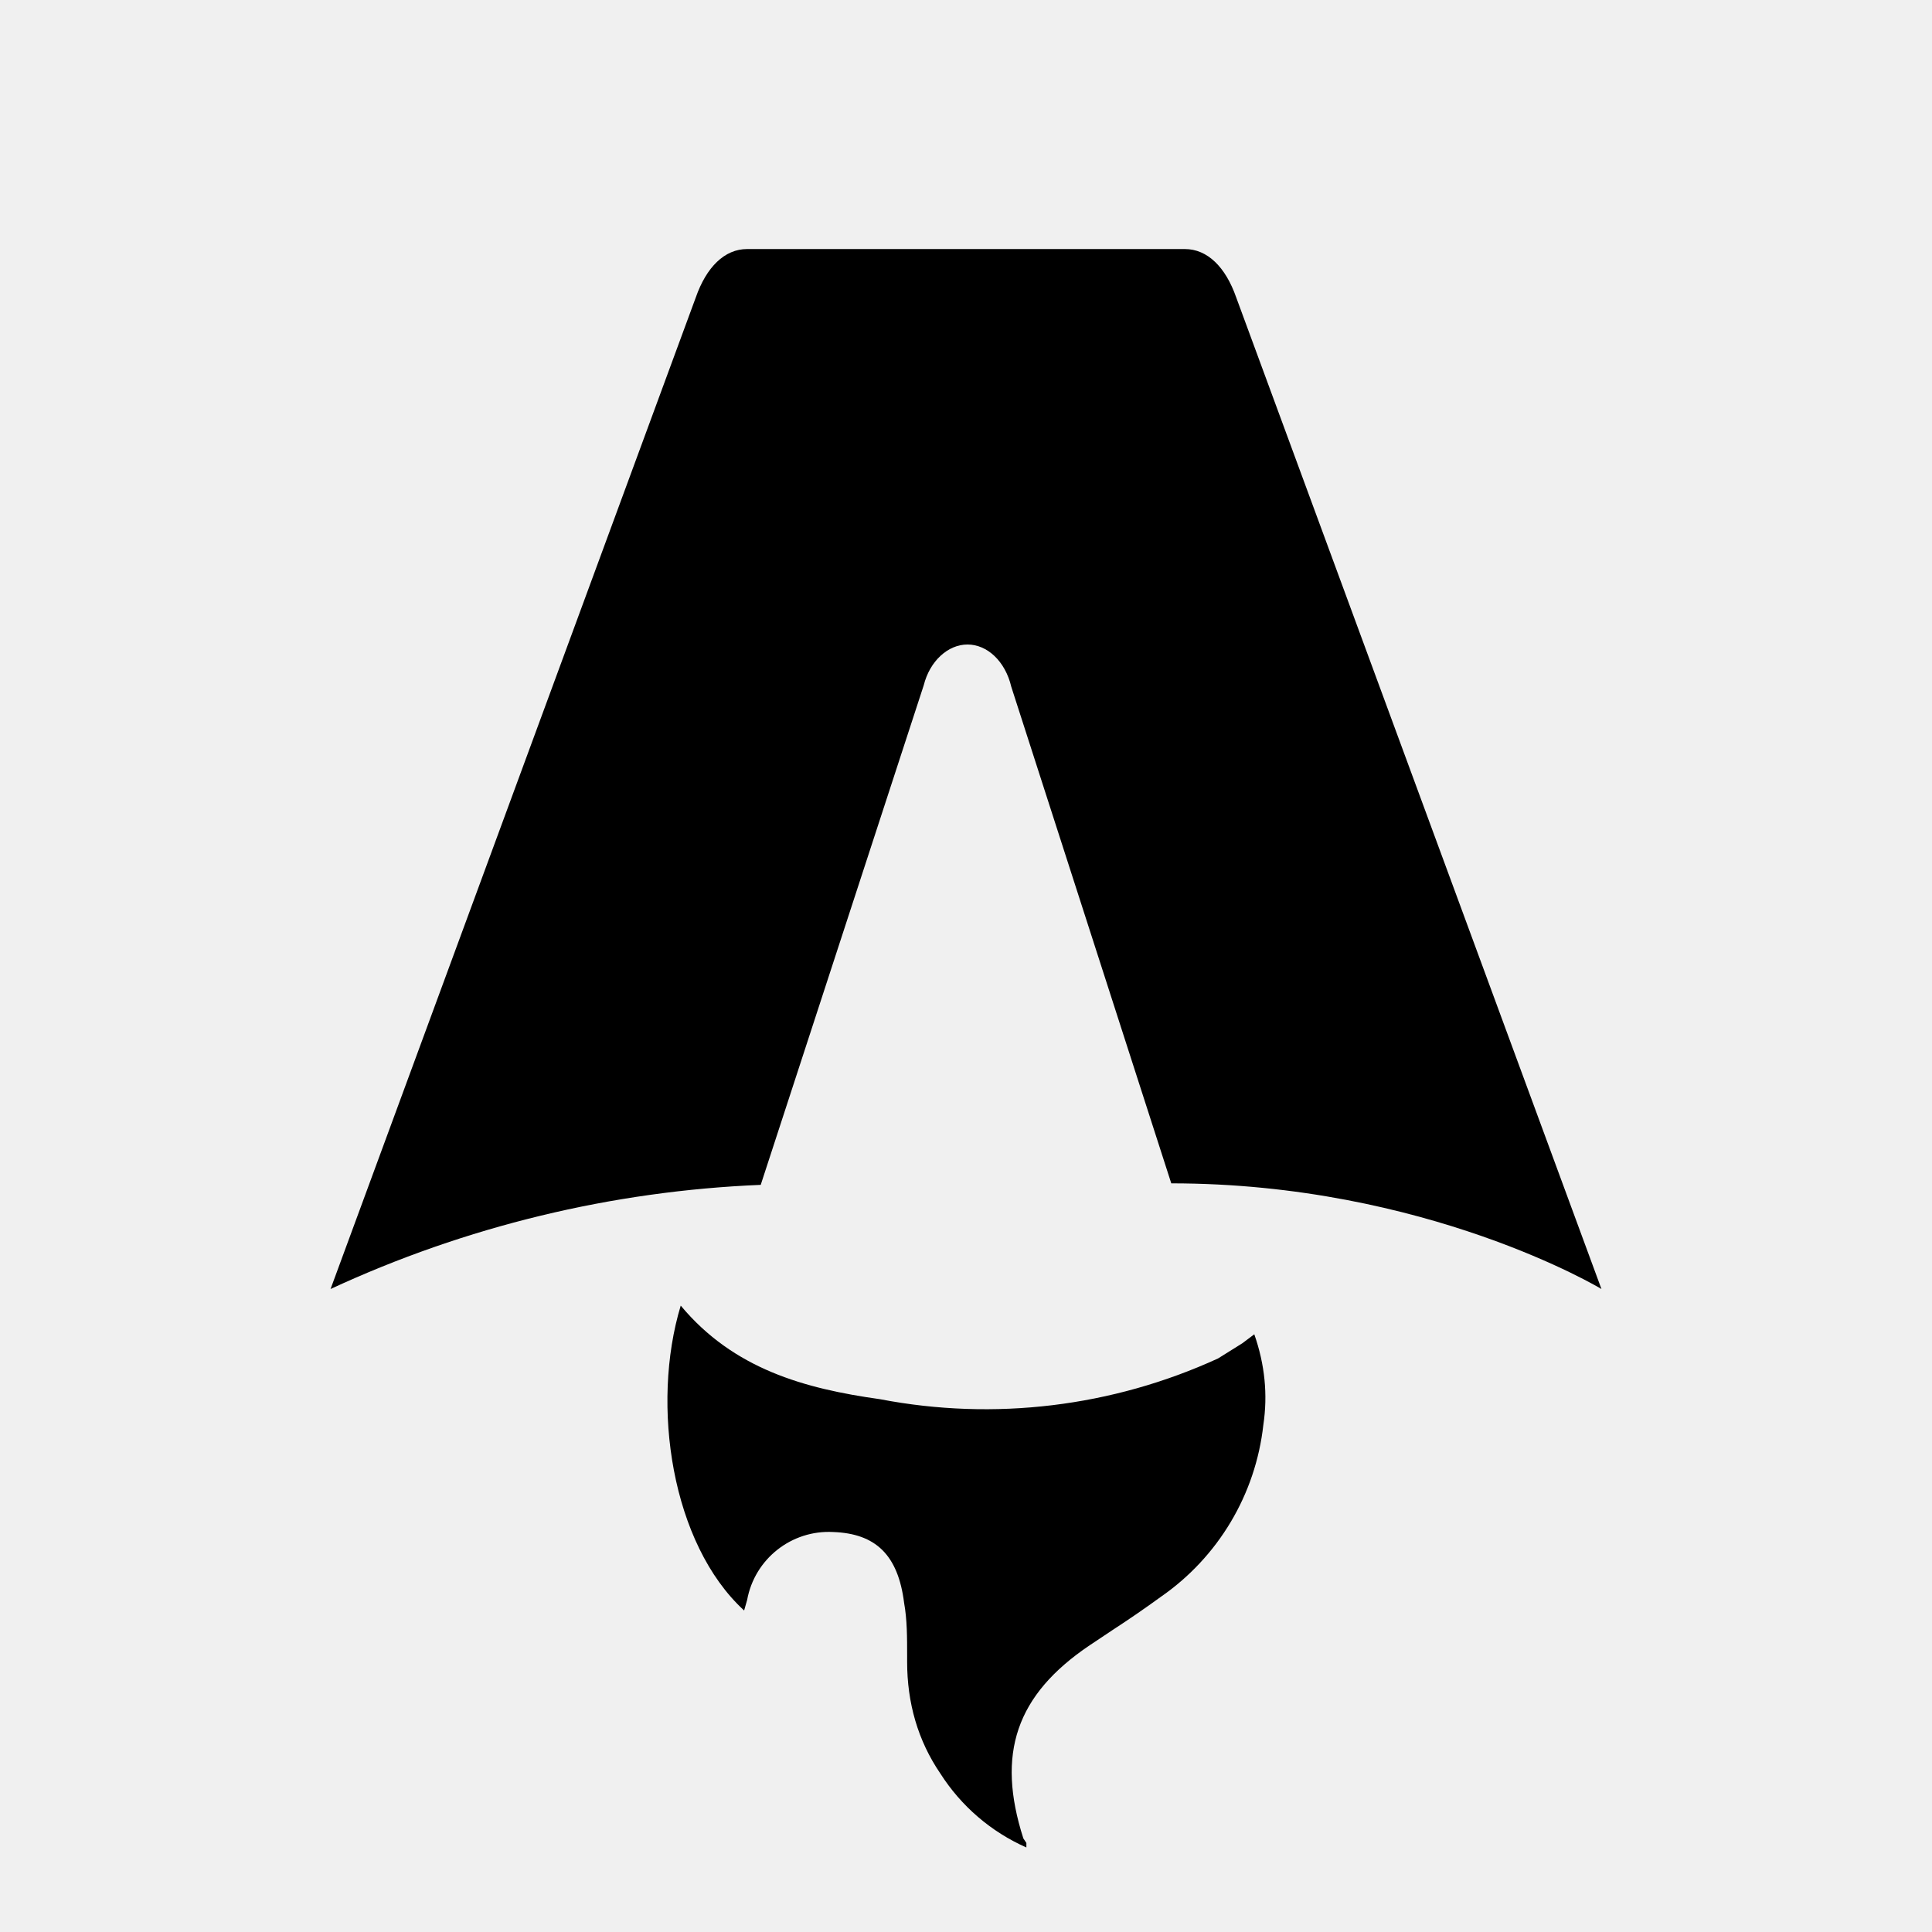
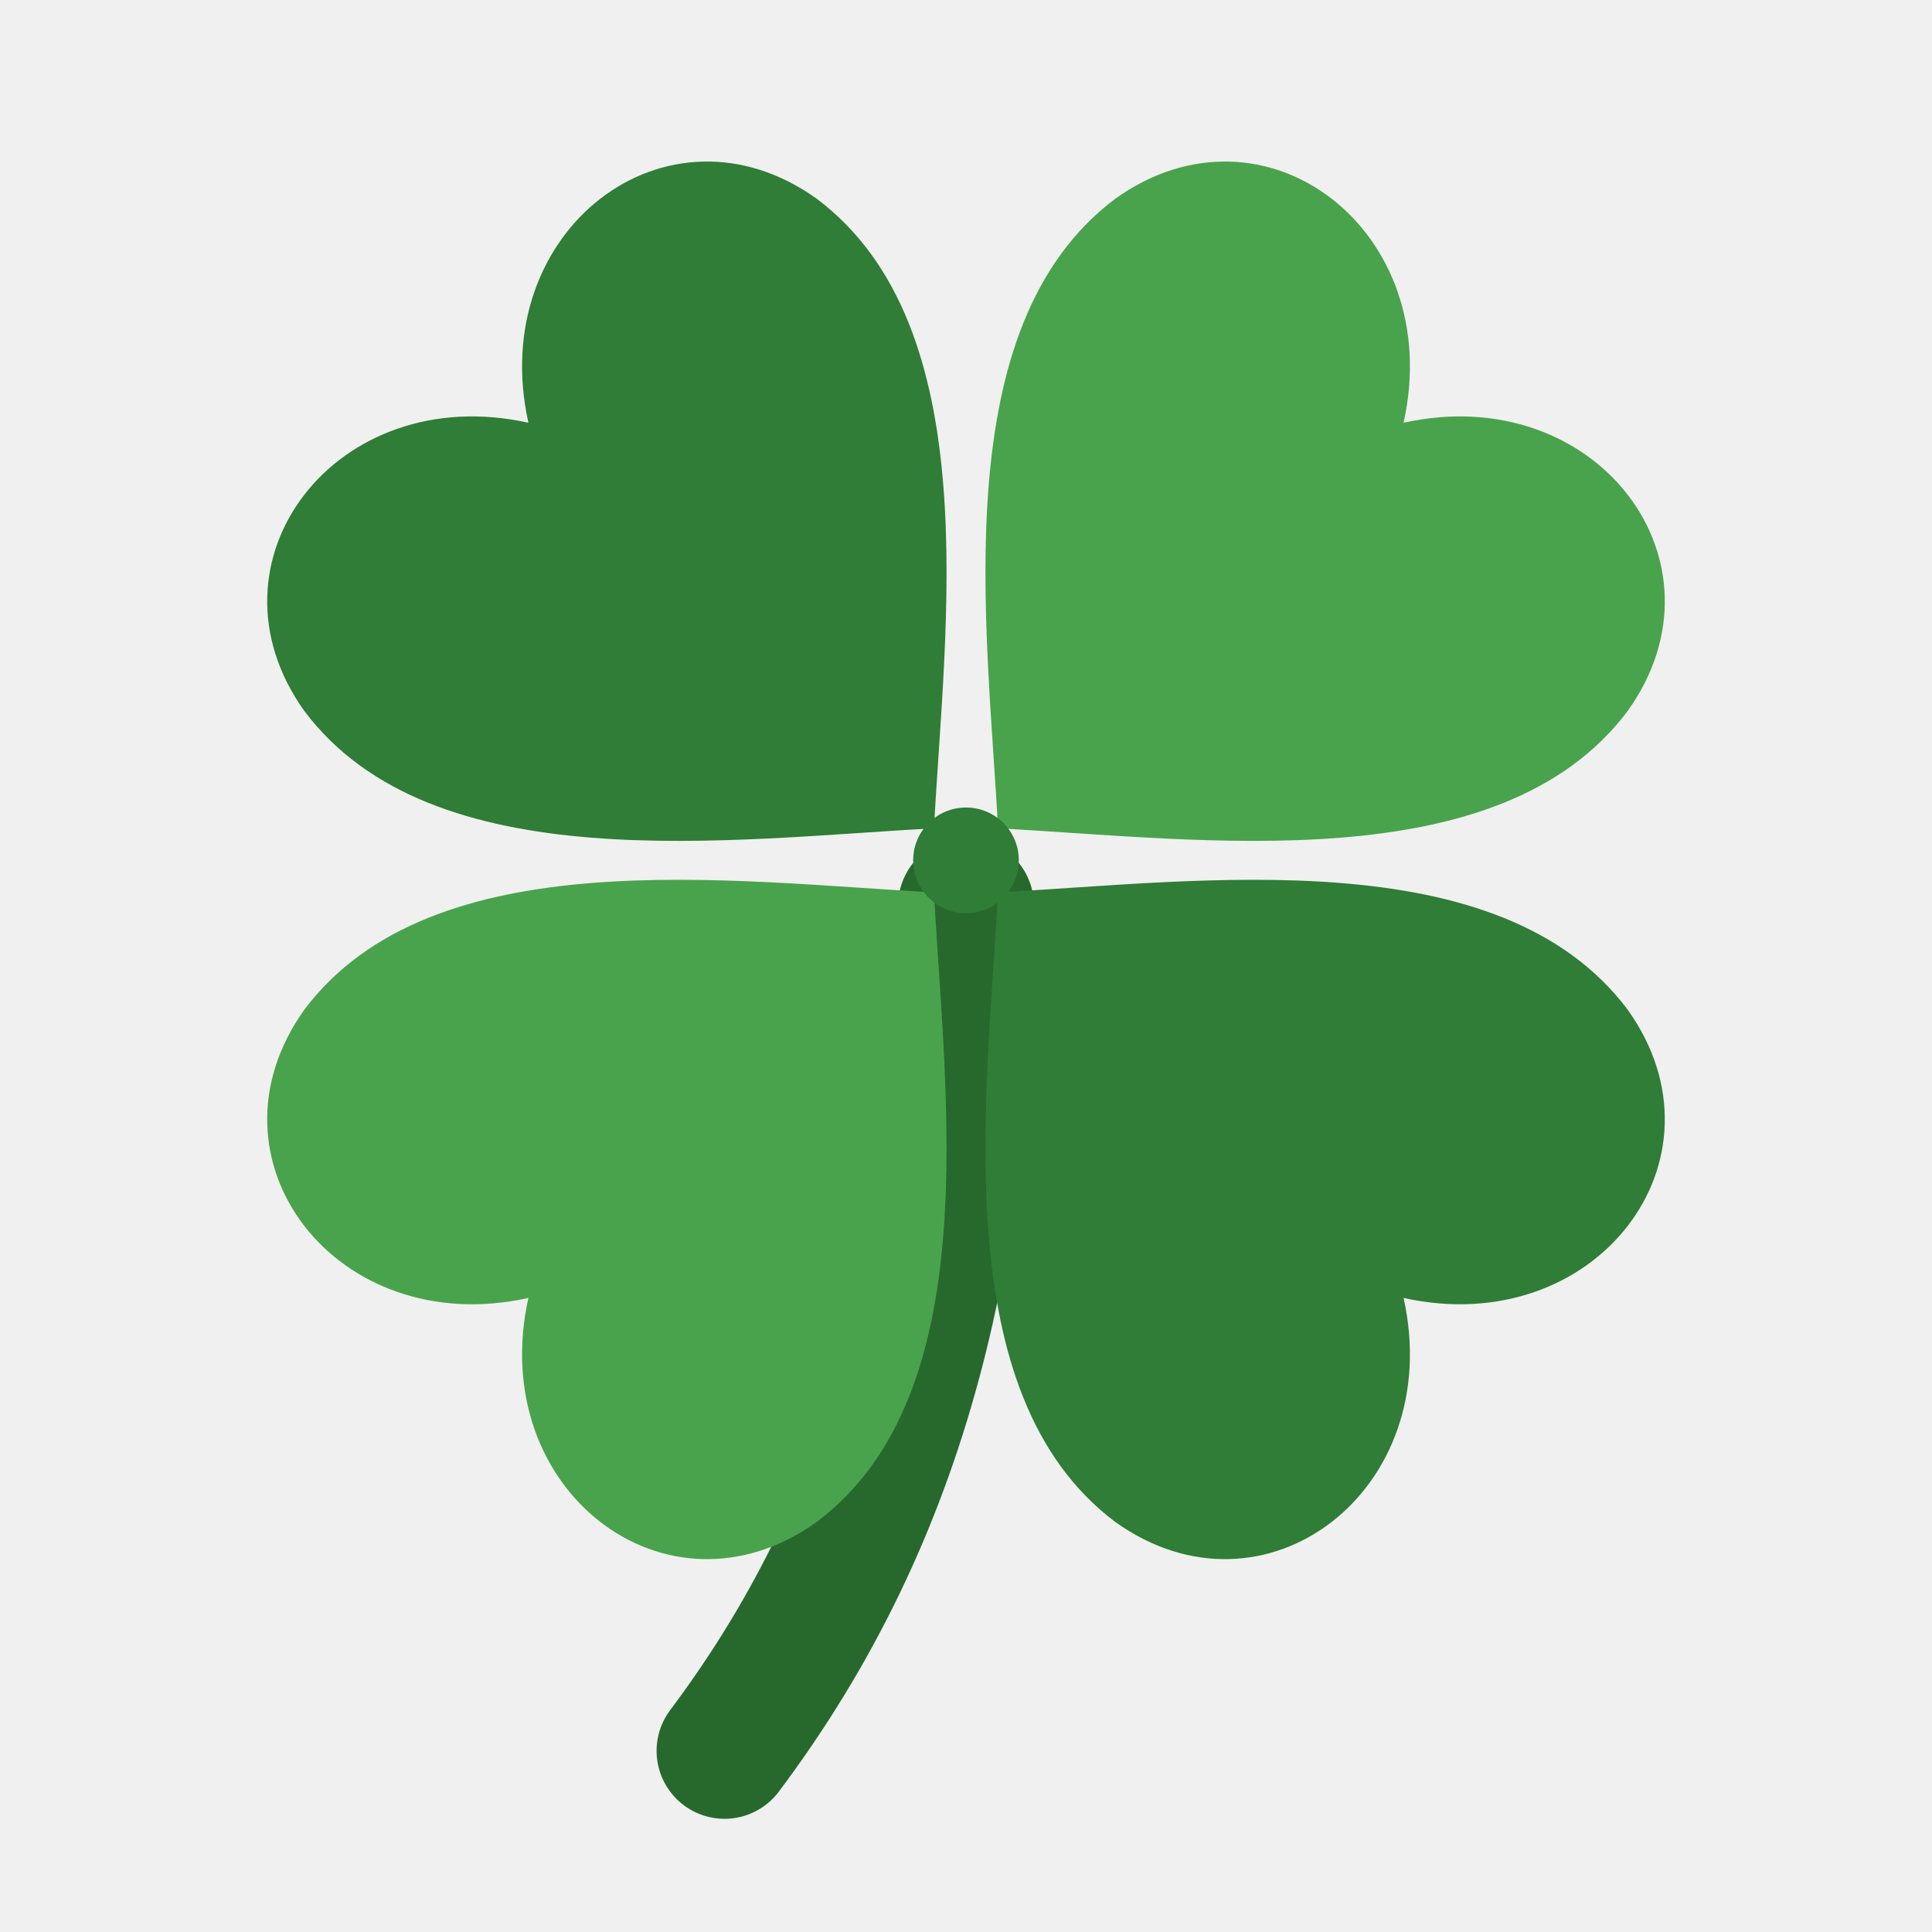
- <svg xmlns="http://www.w3.org/2000/svg" fill="none" viewBox="0 0 128 128">
-   <path d="M50.4 78.5a75.1 75.1 0 0 0-28.5 6.9l24.2-65.7c.7-2 1.9-3.2 3.4-3.2h29c1.5 0 2.7 1.2 3.4 3.2l24.2 65.7s-11.6-7-28.5-7L67 45.5c-.4-1.7-1.6-2.8-2.9-2.8-1.3 0-2.5 1.1-2.9 2.7L50.4 78.5Zm-1.1 28.2Zm-4.2-20.2c-2 6.6-.6 15.8 4.2 20.2a17.5 17.5 0 0 1 .2-.7 5.5 5.5 0 0 1 5.7-4.5c2.8.1 4.3 1.5 4.7 4.7.2 1.1.2 2.3.2 3.5v.4c0 2.7.7 5.2 2.2 7.4a13 13 0 0 0 5.7 4.9v-.3l-.2-.3c-1.8-5.6-.5-9.5 4.4-12.8l1.5-1a73 73 0 0 0 3.2-2.2 16 16 0 0 0 6.8-11.4c.3-2 .1-4-.6-6l-.8.6-1.6 1a37 37 0 0 1-22.4 2.7c-5-.7-9.7-2-13.2-6.2Z" />
+ <svg xmlns="http://www.w3.org/2000/svg" viewBox="0 0 128 128" fill="none">
  <style>
-         path { fill: #000; }
-         @media (prefers-color-scheme: dark) {
-             path { fill: #FFF; }
-         }
-     </style>
+     .leaf-a { fill: #2f7d36; }
+     .leaf-b { fill: #49a34c; }
+     .stem { stroke: #27692d; }
+     @media (prefers-color-scheme: dark) {
+       .leaf-a { fill: #4cb854; }
+       .leaf-b { fill: #73d673; }
+       .stem { stroke: #41a648; }
+     }
+   </style>
+   <path class="stem" d="M 64 60 C 64 82, 60 100, 48 116" stroke-width="9" stroke-linecap="round" />
+   <g transform="translate(64, 57)">
+     <path class="leaf-a" d="M 0 -3 C 10 -12, 26 -24, 24 -38 C 22 -50, 7 -52, 0 -41 C -7 -52, -22 -50, -24 -38 C -26 -24, -10 -12, 0 -3 Z" transform="rotate(-45)" />
+     <path class="leaf-b" d="M 0 -3 C 10 -12, 26 -24, 24 -38 C 22 -50, 7 -52, 0 -41 C -7 -52, -22 -50, -24 -38 C -26 -24, -10 -12, 0 -3 Z" transform="rotate(45)" />
+     <path class="leaf-a" d="M 0 -3 C 10 -12, 26 -24, 24 -38 C 22 -50, 7 -52, 0 -41 C -7 -52, -22 -50, -24 -38 C -26 -24, -10 -12, 0 -3 Z" transform="rotate(135)" />
+     <path class="leaf-b" d="M 0 -3 C 10 -12, 26 -24, 24 -38 C 22 -50, 7 -52, 0 -41 C -7 -52, -22 -50, -24 -38 C -26 -24, -10 -12, 0 -3 Z" transform="rotate(225)" />
+     <circle cx="0" cy="0" r="3.5" class="leaf-a" />
+   </g>
</svg>
